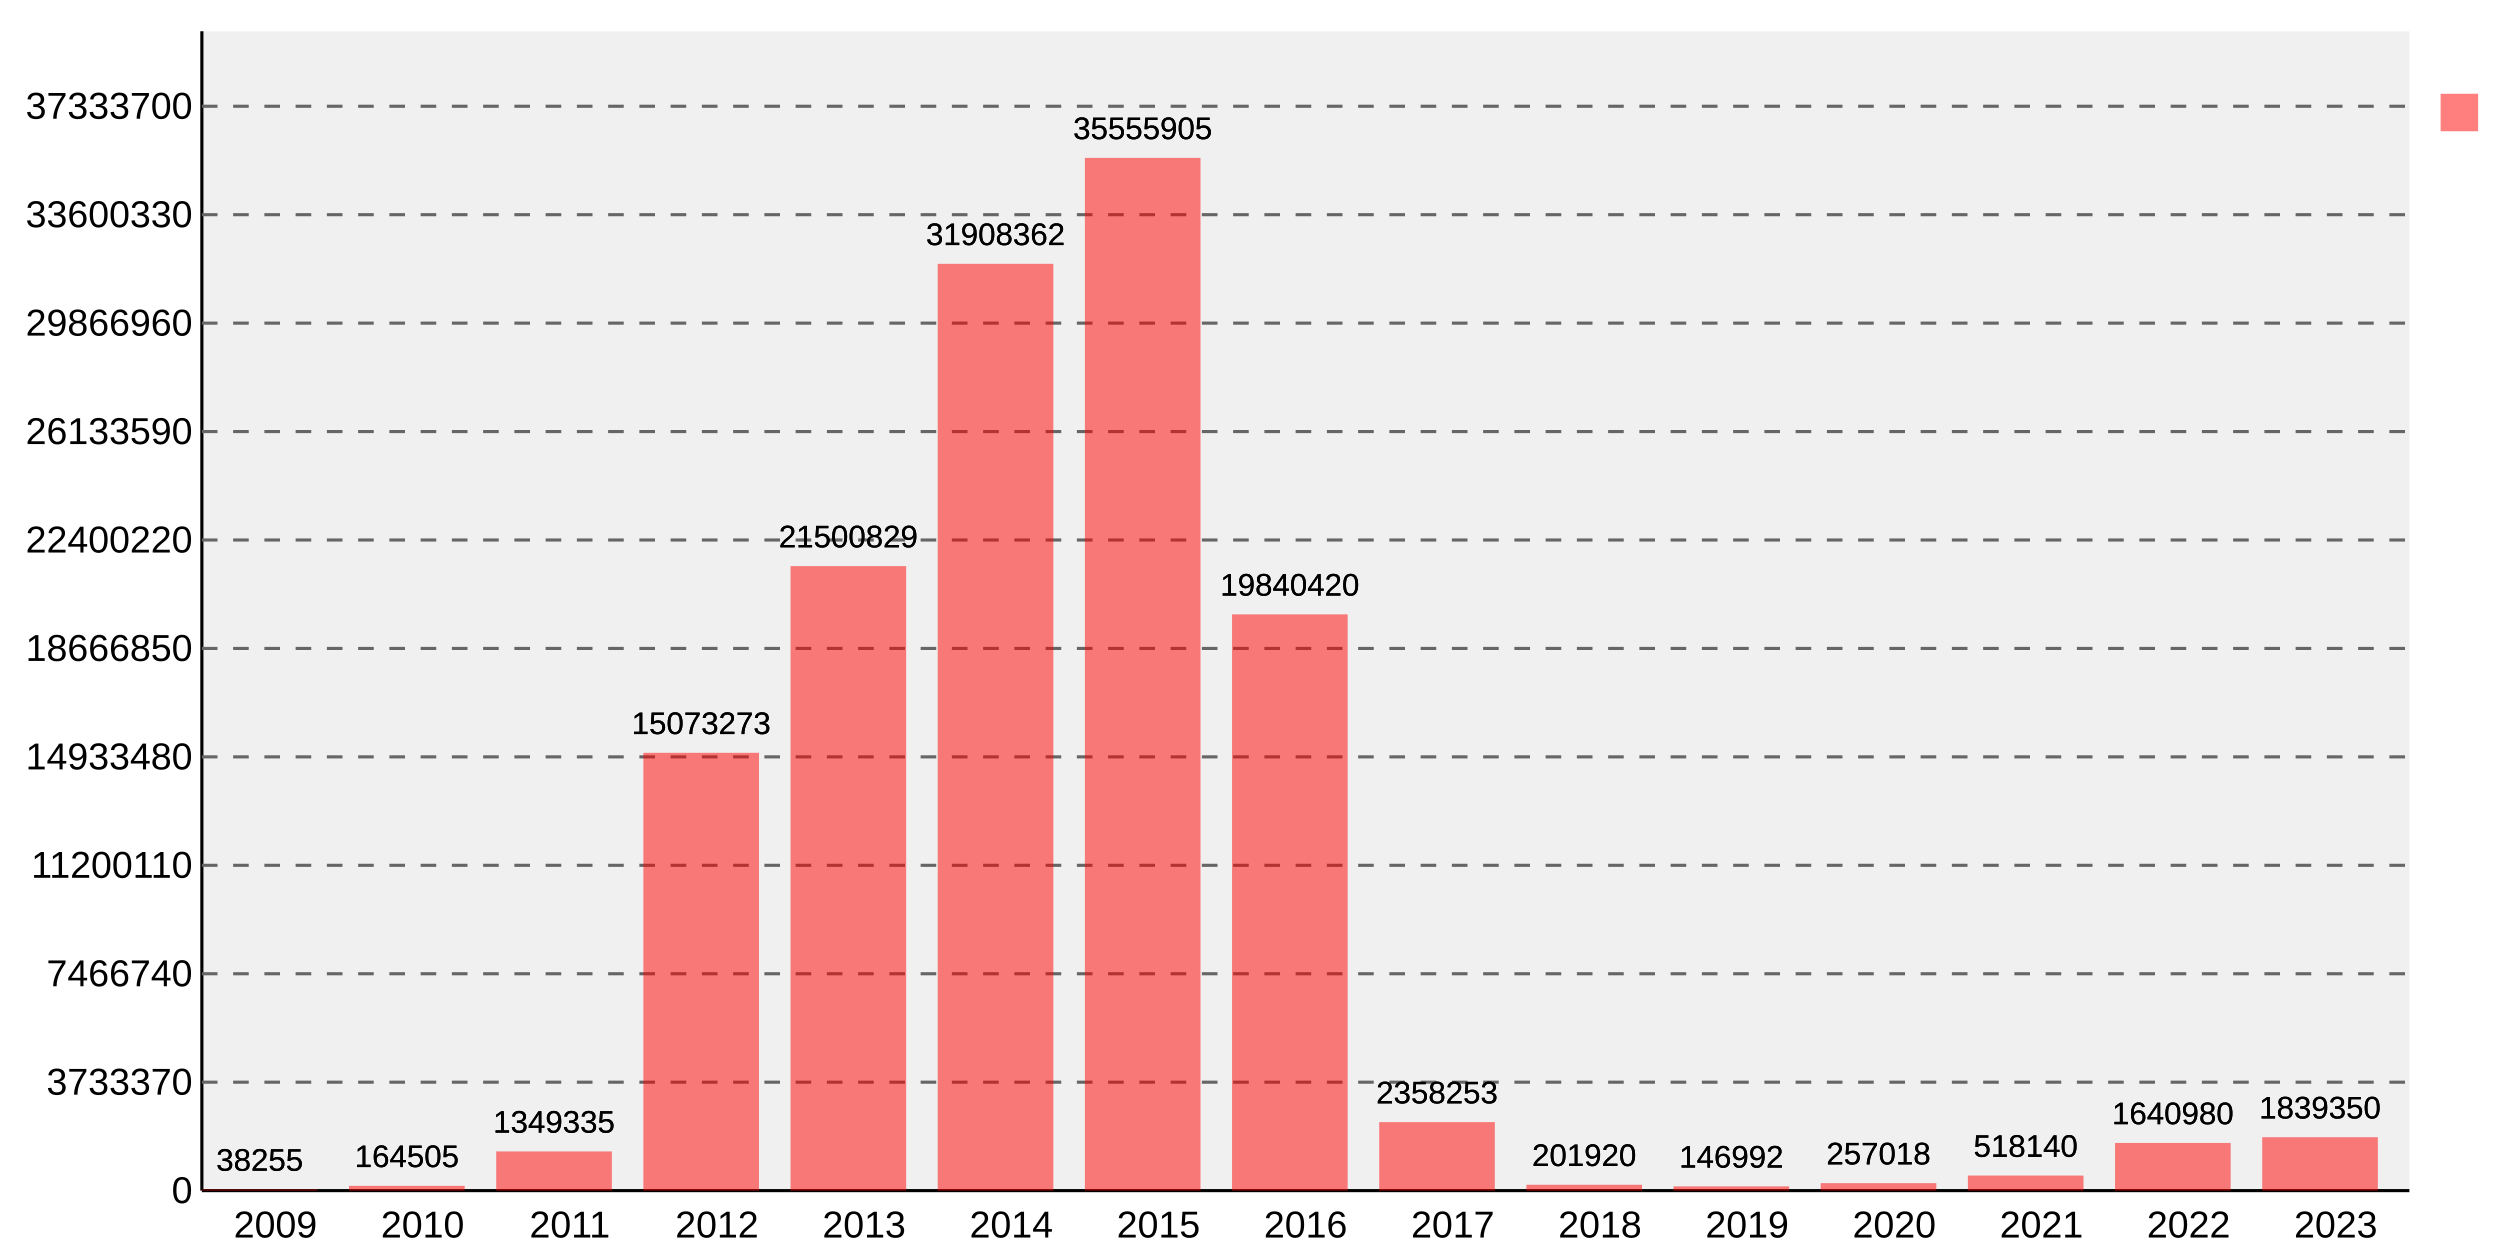
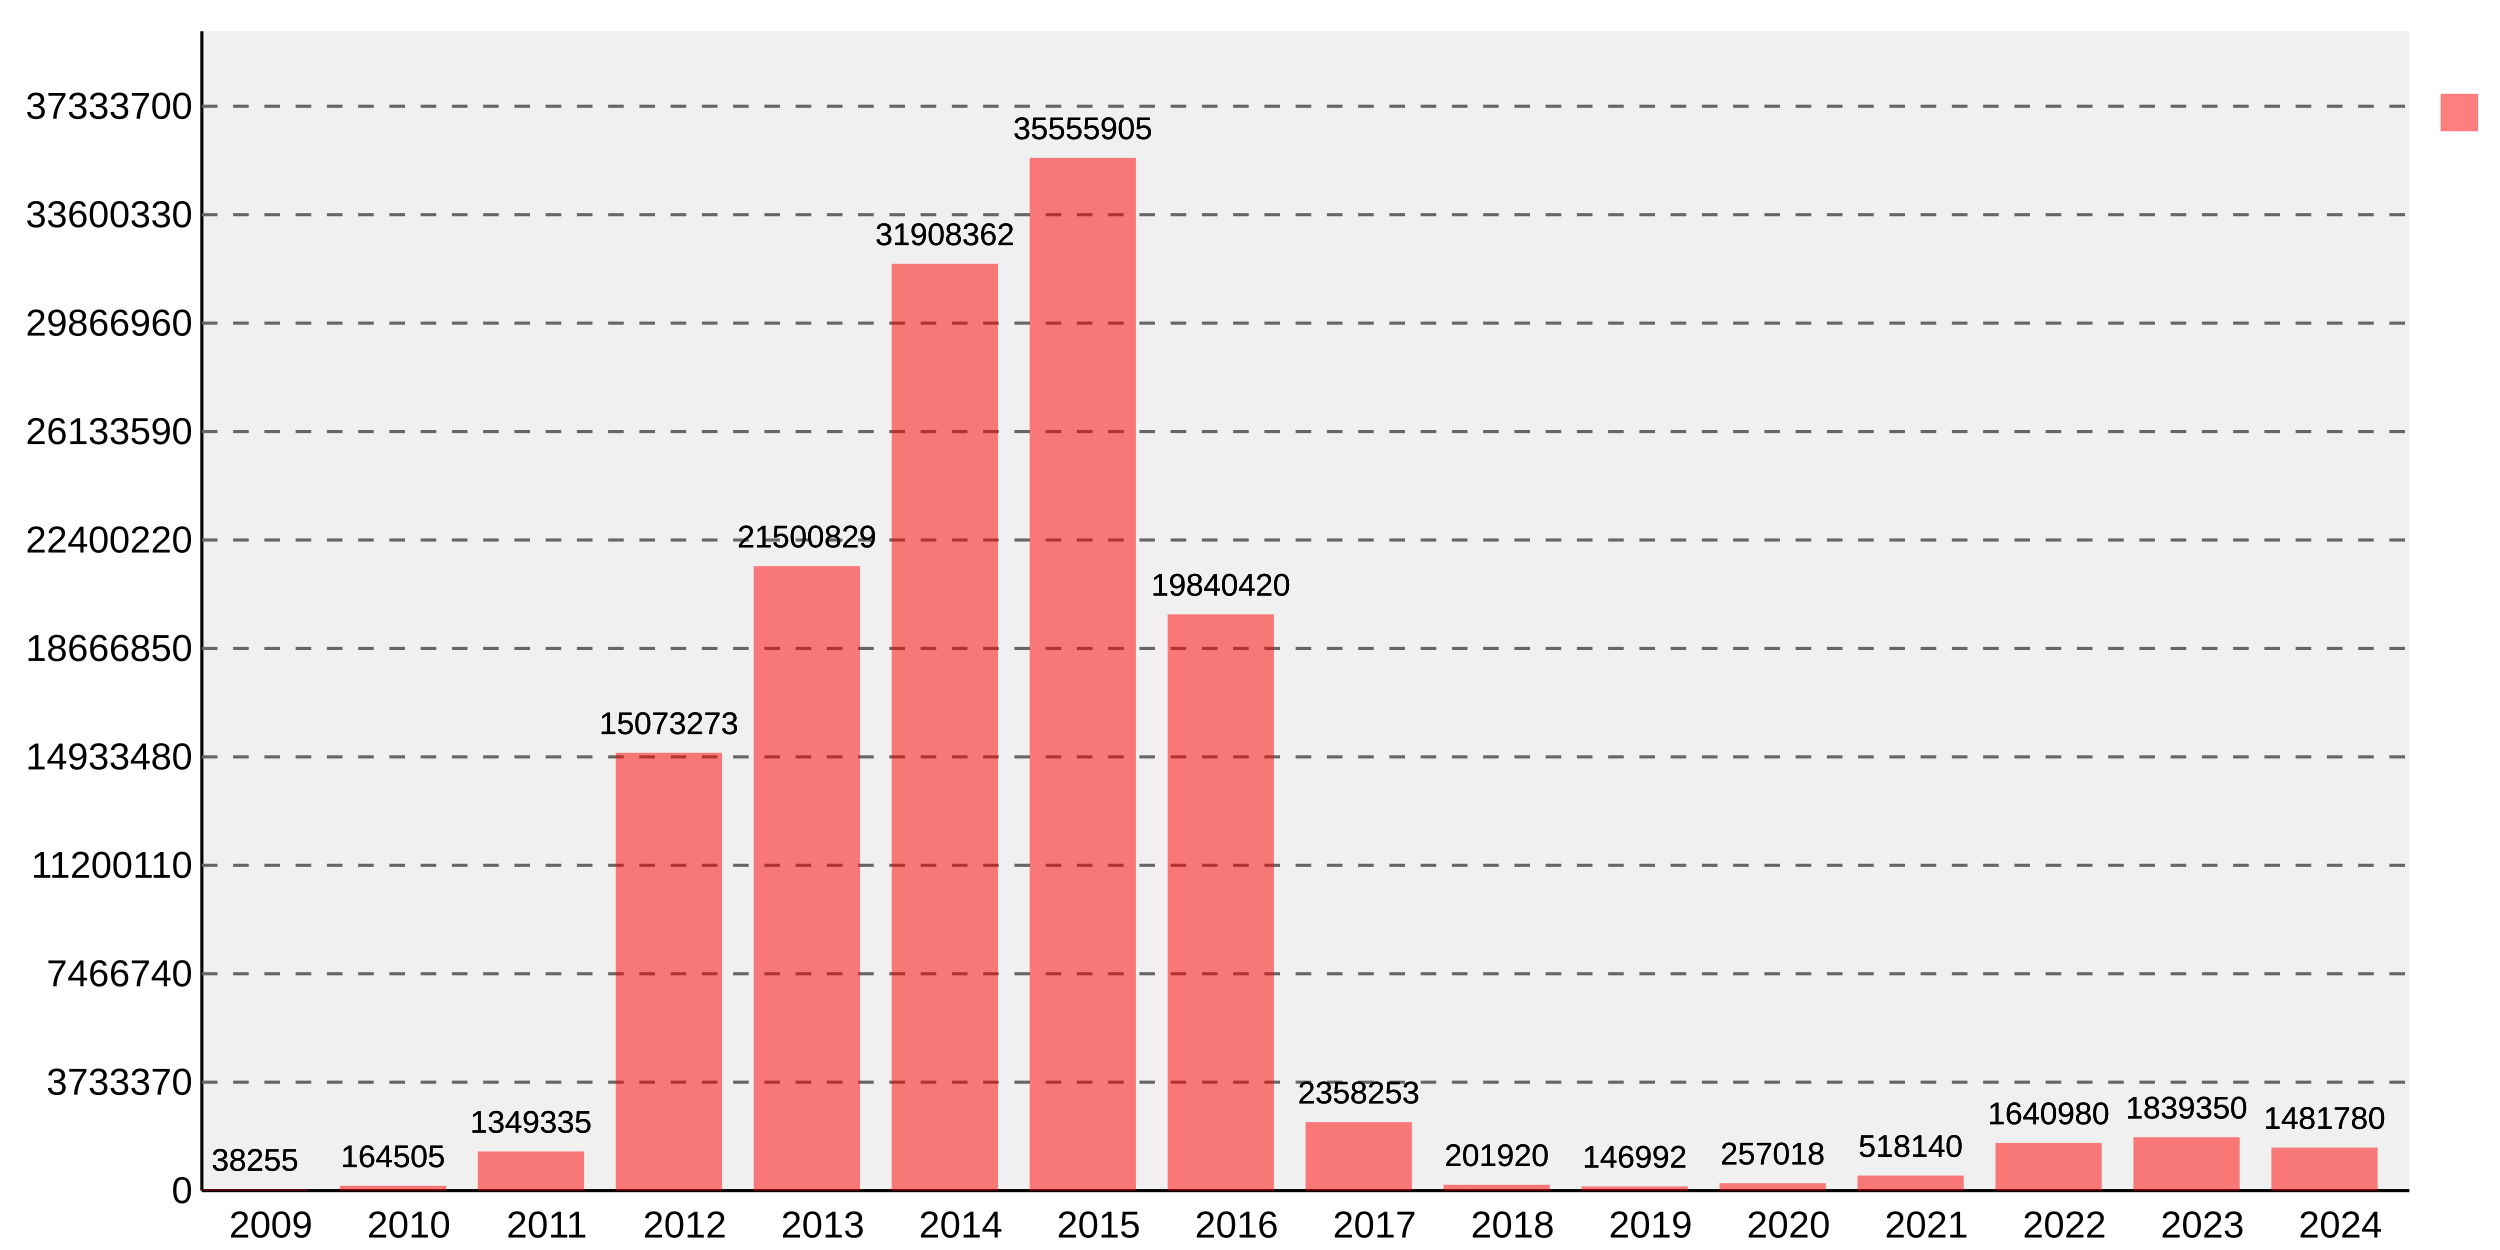
<svg xmlns="http://www.w3.org/2000/svg" viewBox="0 0 800 400">
  <defs>
    <style type="text/css">/*
Base styles for svg.charts.Graph
*/
.svgBackground {
    fill: #fff
    }
.graphBackground {
    fill: #f0f0f0
    }
/* graphs titles */
.mainTitle {
    text-anchor: middle;
    fill: #000;
    font-size: 16px;
    font-family: "Arial", sans-serif;
    font-weight: normal
    }
.subTitle {
    text-anchor: middle;
    fill: #999;
    font-size: 14px;
    font-family: "Arial", sans-serif;
    font-weight: normal
    }
.axis {
    stroke: #000;
    stroke-width: 1px
    }
.guideLines {
    stroke: #666;
    stroke-width: 1px;
    stroke-dasharray: 5, 5
    }
.xAxisLabels {
    text-anchor: middle;
    fill: #000;
    font-size: 12px;
    font-family: "Arial", sans-serif;
    font-weight: normal
    }
.yAxisLabels {
    text-anchor: end;
    fill: #000;
    font-size: 12px;
    font-family: "Arial", sans-serif;
    font-weight: normal
    }
.xAxisTitle {
    text-anchor: middle;
    fill: #f00;
    font-size: 14px;
    font-family: "Arial", sans-serif;
    font-weight: normal
    }
.yAxisTitle {
    fill: #f00;
    text-anchor: middle;
    font-size: 14px;
    font-family: "Arial", sans-serif;
    font-weight: normal
    }
.dataPointLabel {
    fill: #000;
    text-anchor: middle;
    font-size: 10px;
    font-family: "Arial", sans-serif;
    font-weight: normal
    }
.staggerGuideLine {
    fill: none;
    stroke: #000;
    stroke-width: 0.5px
    }
.keyText {
    fill: #000;
    text-anchor: start;
    font-size: 10px;
    font-family: "Arial", sans-serif;
    font-weight: normal
    }
/*
default fill styles for multiple datasets (probably only use a single
dataset on this graph though)
*/
.key1, .fill1 {
    fill: #f00;
    fill-opacity: 0.5;
    stroke: none;
    stroke-width: 0.5px
    }
.key2, .fill2 {
    fill: #00f;
    fill-opacity: 0.5;
    stroke: none;
    stroke-width: 1px
    }
.key3, .fill3 {
    fill: #0f0;
    fill-opacity: 0.5;
    stroke: none;
    stroke-width: 1px
    }
.key4, .fill4 {
    fill: #fc0;
    fill-opacity: 0.5;
    stroke: none;
    stroke-width: 1px
    }
.key5, .fill5 {
    fill: #0cf;
    fill-opacity: 0.5;
    stroke: none;
    stroke-width: 1px
    }
.key6, .fill6 {
    fill: #f0f;
    fill-opacity: 0.5;
    stroke: none;
    stroke-width: 1px
    }
.key7, .fill7 {
    fill: #0ff;
    fill-opacity: 0.5;
    stroke: none;
    stroke-width: 1px
    }
.key8, .fill8 {
    fill: #ff0;
    fill-opacity: 0.5;
    stroke: none;
    stroke-width: 1px
    }
.key9, .fill9 {
    fill: #c66;
    fill-opacity: 0.5;
    stroke: none;
    stroke-width: 1px
    }
.key10, .fill10 {
    fill: #639;
    fill-opacity: 0.5;
    stroke: none;
    stroke-width: 1px
    }
.key11, .fill11 {
    fill: #390;
    fill-opacity: 0.5;
    stroke: none;
    stroke-width: 1px
    }
.key12, .fill12 {
    fill: #96F;
    fill-opacity: 0.5;
    stroke: none;
    stroke-width: 1px
    }</style>
  </defs>
  <rect width="800" height="400" x="0" y="0" class="svgBackground" />
  <g transform="translate (64.6 10)">
    <rect x="0" y="0" width="706.4" height="371" class="graphBackground" />
    <path d="M 0 0 v371" class="axis" id="xAxis" />
    <path d="M 0 371 h706.4" class="axis" id="yAxis" />
-     <text class="xAxisLabels" x="23.547" y="386" style="text-anchor: middle">2009</text>
-     <text class="xAxisLabels" x="70.64" y="386" style="text-anchor: middle">2010</text>
-     <text class="xAxisLabels" x="117.733" y="386" style="text-anchor: middle">2011</text>
-     <text class="xAxisLabels" x="164.827" y="386" style="text-anchor: middle">2012</text>
-     <text class="xAxisLabels" x="211.92" y="386" style="text-anchor: middle">2013</text>
-     <text class="xAxisLabels" x="259.013" y="386" style="text-anchor: middle">2014</text>
-     <text class="xAxisLabels" x="306.107" y="386" style="text-anchor: middle">2015</text>
-     <text class="xAxisLabels" x="353.2" y="386" style="text-anchor: middle">2016</text>
-     <text class="xAxisLabels" x="400.293" y="386" style="text-anchor: middle">2017</text>
-     <text class="xAxisLabels" x="447.387" y="386" style="text-anchor: middle">2018</text>
-     <text class="xAxisLabels" x="494.48" y="386" style="text-anchor: middle">2019</text>
-     <text class="xAxisLabels" x="541.573" y="386" style="text-anchor: middle">2020</text>
-     <text class="xAxisLabels" x="588.667" y="386" style="text-anchor: middle">2021</text>
-     <text class="xAxisLabels" x="635.76" y="386" style="text-anchor: middle">2022</text>
-     <text class="xAxisLabels" x="682.853" y="386" style="text-anchor: middle">2023</text>
+     <text class="xAxisLabels" x="22.075" y="386" style="text-anchor: middle">2009</text>
+     <text class="xAxisLabels" x="66.225" y="386" style="text-anchor: middle">2010</text>
+     <text class="xAxisLabels" x="110.375" y="386" style="text-anchor: middle">2011</text>
+     <text class="xAxisLabels" x="154.525" y="386" style="text-anchor: middle">2012</text>
+     <text class="xAxisLabels" x="198.675" y="386" style="text-anchor: middle">2013</text>
+     <text class="xAxisLabels" x="242.825" y="386" style="text-anchor: middle">2014</text>
+     <text class="xAxisLabels" x="286.975" y="386" style="text-anchor: middle">2015</text>
+     <text class="xAxisLabels" x="331.125" y="386" style="text-anchor: middle">2016</text>
+     <text class="xAxisLabels" x="375.275" y="386" style="text-anchor: middle">2017</text>
+     <text class="xAxisLabels" x="419.425" y="386" style="text-anchor: middle">2018</text>
+     <text class="xAxisLabels" x="463.575" y="386" style="text-anchor: middle">2019</text>
+     <text class="xAxisLabels" x="507.725" y="386" style="text-anchor: middle">2020</text>
+     <text class="xAxisLabels" x="551.875" y="386" style="text-anchor: middle">2021</text>
+     <text class="xAxisLabels" x="596.025" y="386" style="text-anchor: middle">2022</text>
+     <text class="xAxisLabels" x="640.175" y="386" style="text-anchor: middle">2023</text>
+     <text class="xAxisLabels" x="684.325" y="386" style="text-anchor: middle">2024</text>
    <text class="yAxisLabels" x="-3" y="375.0" style="text-anchor: end">0</text>
    <text class="yAxisLabels" x="-3" y="340.3" style="text-anchor: end">3733370</text>
    <text class="yAxisLabels" x="-3" y="305.6" style="text-anchor: end">7466740</text>
    <text class="yAxisLabels" x="-3" y="270.9" style="text-anchor: end">11200110</text>
    <text class="yAxisLabels" x="-3" y="236.2" style="text-anchor: end">14933480</text>
    <text class="yAxisLabels" x="-3" y="201.5" style="text-anchor: end">18666850</text>
    <text class="yAxisLabels" x="-3" y="166.8" style="text-anchor: end">22400220</text>
    <text class="yAxisLabels" x="-3" y="132.1" style="text-anchor: end">26133590</text>
    <text class="yAxisLabels" x="-3" y="97.4" style="text-anchor: end">29866960</text>
    <text class="yAxisLabels" x="-3" y="62.7" style="text-anchor: end">33600330</text>
    <text class="yAxisLabels" x="-3" y="28.0" style="text-anchor: end">37333700</text>
    <path d="M 0 336.3 h706.4" class="guideLines" />
    <path d="M 0 301.6 h706.4" class="guideLines" />
    <path d="M 0 266.9 h706.4" class="guideLines" />
    <path d="M 0 232.2 h706.4" class="guideLines" />
    <path d="M 0 197.5 h706.4" class="guideLines" />
    <path d="M 0 162.8 h706.4" class="guideLines" />
    <path d="M 0 128.1 h706.4" class="guideLines" />
    <path d="M 0 93.4 h706.4" class="guideLines" />
    <path d="M 0 58.7 h706.4" class="guideLines" />
    <path d="M 0 24.0 h706.4" class="guideLines" />
-     <rect x="0.0" y="370.644" width="37.0" height="0.356" class="fill1" />
-     <rect x="47.093" y="369.471" width="37.0" height="1.529" class="fill1" />
-     <rect x="94.187" y="358.459" width="37.0" height="12.541" class="fill1" />
-     <rect x="141.28" y="230.901" width="37.0" height="140.099" class="fill1" />
-     <rect x="188.373" y="171.159" width="37.0" height="199.841" class="fill1" />
-     <rect x="235.467" y="74.426" width="37.0" height="296.574" class="fill1" />
-     <rect x="282.56" y="40.524" width="37.0" height="330.476" class="fill1" />
-     <rect x="329.653" y="186.592" width="37.0" height="184.408" class="fill1" />
-     <rect x="376.747" y="349.081" width="37.0" height="21.919" class="fill1" />
-     <rect x="423.84" y="369.123" width="37.0" height="1.877" class="fill1" />
-     <rect x="470.933" y="369.634" width="37.0" height="1.366" class="fill1" />
-     <rect x="518.027" y="368.611" width="37.0" height="2.389" class="fill1" />
-     <rect x="565.12" y="366.184" width="37.0" height="4.816" class="fill1" />
-     <rect x="612.213" y="355.748" width="37.0" height="15.252" class="fill1" />
-     <rect x="659.307" y="353.904" width="37.0" height="17.096" class="fill1" />
+     <rect x="0.0" y="370.644" width="34.0" height="0.356" class="fill1" />
+     <rect x="44.15" y="369.471" width="34.0" height="1.529" class="fill1" />
+     <rect x="88.3" y="358.459" width="34.0" height="12.541" class="fill1" />
+     <rect x="132.45" y="230.901" width="34.0" height="140.099" class="fill1" />
+     <rect x="176.6" y="171.159" width="34.0" height="199.841" class="fill1" />
+     <rect x="220.75" y="74.426" width="34.0" height="296.574" class="fill1" />
+     <rect x="264.9" y="40.524" width="34.0" height="330.476" class="fill1" />
+     <rect x="309.05" y="186.592" width="34.0" height="184.408" class="fill1" />
+     <rect x="353.2" y="349.081" width="34.0" height="21.919" class="fill1" />
+     <rect x="397.35" y="369.123" width="34.0" height="1.877" class="fill1" />
+     <rect x="441.5" y="369.634" width="34.0" height="1.366" class="fill1" />
+     <rect x="485.65" y="368.611" width="34.0" height="2.389" class="fill1" />
+     <rect x="529.8" y="366.184" width="34.0" height="4.816" class="fill1" />
+     <rect x="573.95" y="355.748" width="34.0" height="15.252" class="fill1" />
+     <rect x="618.1" y="353.904" width="34.0" height="17.096" class="fill1" />
+     <rect x="662.25" y="357.228" width="34.0" height="13.772" class="fill1" />
    <g>
-       <text x="18.5" y="364.644" class="dataPointLabel" style="None stroke: #fff; stroke-width: 2;">38255</text>
-       <text x="18.5" y="364.644" class="dataPointLabel">38255</text>
-       <text x="65.593" y="363.471" class="dataPointLabel" style="None stroke: #fff; stroke-width: 2;">164505</text>
-       <text x="65.593" y="363.471" class="dataPointLabel">164505</text>
-       <text x="112.687" y="352.459" class="dataPointLabel" style="None stroke: #fff; stroke-width: 2;">1349335</text>
-       <text x="112.687" y="352.459" class="dataPointLabel">1349335</text>
-       <text x="159.78" y="224.901" class="dataPointLabel" style="None stroke: #fff; stroke-width: 2;">15073273</text>
-       <text x="159.78" y="224.901" class="dataPointLabel">15073273</text>
-       <text x="206.873" y="165.159" class="dataPointLabel" style="None stroke: #fff; stroke-width: 2;">21500829</text>
-       <text x="206.873" y="165.159" class="dataPointLabel">21500829</text>
-       <text x="253.967" y="68.426" class="dataPointLabel" style="None stroke: #fff; stroke-width: 2;">31908362</text>
-       <text x="253.967" y="68.426" class="dataPointLabel">31908362</text>
-       <text x="301.06" y="34.524" class="dataPointLabel" style="None stroke: #fff; stroke-width: 2;">35555905</text>
-       <text x="301.06" y="34.524" class="dataPointLabel">35555905</text>
-       <text x="348.153" y="180.592" class="dataPointLabel" style="None stroke: #fff; stroke-width: 2;">19840420</text>
-       <text x="348.153" y="180.592" class="dataPointLabel">19840420</text>
-       <text x="395.247" y="343.081" class="dataPointLabel" style="None stroke: #fff; stroke-width: 2;">2358253</text>
-       <text x="395.247" y="343.081" class="dataPointLabel">2358253</text>
-       <text x="442.34" y="363.123" class="dataPointLabel" style="None stroke: #fff; stroke-width: 2;">201920</text>
-       <text x="442.34" y="363.123" class="dataPointLabel">201920</text>
-       <text x="489.433" y="363.634" class="dataPointLabel" style="None stroke: #fff; stroke-width: 2;">146992</text>
-       <text x="489.433" y="363.634" class="dataPointLabel">146992</text>
-       <text x="536.527" y="362.611" class="dataPointLabel" style="None stroke: #fff; stroke-width: 2;">257018</text>
-       <text x="536.527" y="362.611" class="dataPointLabel">257018</text>
-       <text x="583.62" y="360.184" class="dataPointLabel" style="None stroke: #fff; stroke-width: 2;">518140</text>
-       <text x="583.62" y="360.184" class="dataPointLabel">518140</text>
-       <text x="630.713" y="349.748" class="dataPointLabel" style="None stroke: #fff; stroke-width: 2;">1640980</text>
-       <text x="630.713" y="349.748" class="dataPointLabel">1640980</text>
-       <text x="677.807" y="347.904" class="dataPointLabel" style="None stroke: #fff; stroke-width: 2;">1839350</text>
-       <text x="677.807" y="347.904" class="dataPointLabel">1839350</text>
+       <text x="17.0" y="364.644" class="dataPointLabel" style="None stroke: #fff; stroke-width: 2;">38255</text>
+       <text x="17.0" y="364.644" class="dataPointLabel">38255</text>
+       <text x="61.15" y="363.471" class="dataPointLabel" style="None stroke: #fff; stroke-width: 2;">164505</text>
+       <text x="61.15" y="363.471" class="dataPointLabel">164505</text>
+       <text x="105.3" y="352.459" class="dataPointLabel" style="None stroke: #fff; stroke-width: 2;">1349335</text>
+       <text x="105.3" y="352.459" class="dataPointLabel">1349335</text>
+       <text x="149.45" y="224.901" class="dataPointLabel" style="None stroke: #fff; stroke-width: 2;">15073273</text>
+       <text x="149.45" y="224.901" class="dataPointLabel">15073273</text>
+       <text x="193.6" y="165.159" class="dataPointLabel" style="None stroke: #fff; stroke-width: 2;">21500829</text>
+       <text x="193.6" y="165.159" class="dataPointLabel">21500829</text>
+       <text x="237.75" y="68.426" class="dataPointLabel" style="None stroke: #fff; stroke-width: 2;">31908362</text>
+       <text x="237.75" y="68.426" class="dataPointLabel">31908362</text>
+       <text x="281.9" y="34.524" class="dataPointLabel" style="None stroke: #fff; stroke-width: 2;">35555905</text>
+       <text x="281.9" y="34.524" class="dataPointLabel">35555905</text>
+       <text x="326.05" y="180.592" class="dataPointLabel" style="None stroke: #fff; stroke-width: 2;">19840420</text>
+       <text x="326.05" y="180.592" class="dataPointLabel">19840420</text>
+       <text x="370.2" y="343.081" class="dataPointLabel" style="None stroke: #fff; stroke-width: 2;">2358253</text>
+       <text x="370.2" y="343.081" class="dataPointLabel">2358253</text>
+       <text x="414.35" y="363.123" class="dataPointLabel" style="None stroke: #fff; stroke-width: 2;">201920</text>
+       <text x="414.35" y="363.123" class="dataPointLabel">201920</text>
+       <text x="458.5" y="363.634" class="dataPointLabel" style="None stroke: #fff; stroke-width: 2;">146992</text>
+       <text x="458.5" y="363.634" class="dataPointLabel">146992</text>
+       <text x="502.65" y="362.611" class="dataPointLabel" style="None stroke: #fff; stroke-width: 2;">257018</text>
+       <text x="502.65" y="362.611" class="dataPointLabel">257018</text>
+       <text x="546.8" y="360.184" class="dataPointLabel" style="None stroke: #fff; stroke-width: 2;">518140</text>
+       <text x="546.8" y="360.184" class="dataPointLabel">518140</text>
+       <text x="590.95" y="349.748" class="dataPointLabel" style="None stroke: #fff; stroke-width: 2;">1640980</text>
+       <text x="590.95" y="349.748" class="dataPointLabel">1640980</text>
+       <text x="635.1" y="347.904" class="dataPointLabel" style="None stroke: #fff; stroke-width: 2;">1839350</text>
+       <text x="635.1" y="347.904" class="dataPointLabel">1839350</text>
+       <text x="679.25" y="351.228" class="dataPointLabel" style="None stroke: #fff; stroke-width: 2;">1481780</text>
+       <text x="679.25" y="351.228" class="dataPointLabel">1481780</text>
    </g>
  </g>
  <g transform="translate(781 30)">
    <rect x="0" y="0" width="12" height="12" class="key1" />
    <text x="17" y="12" class="keyText" />
  </g>
</svg>
